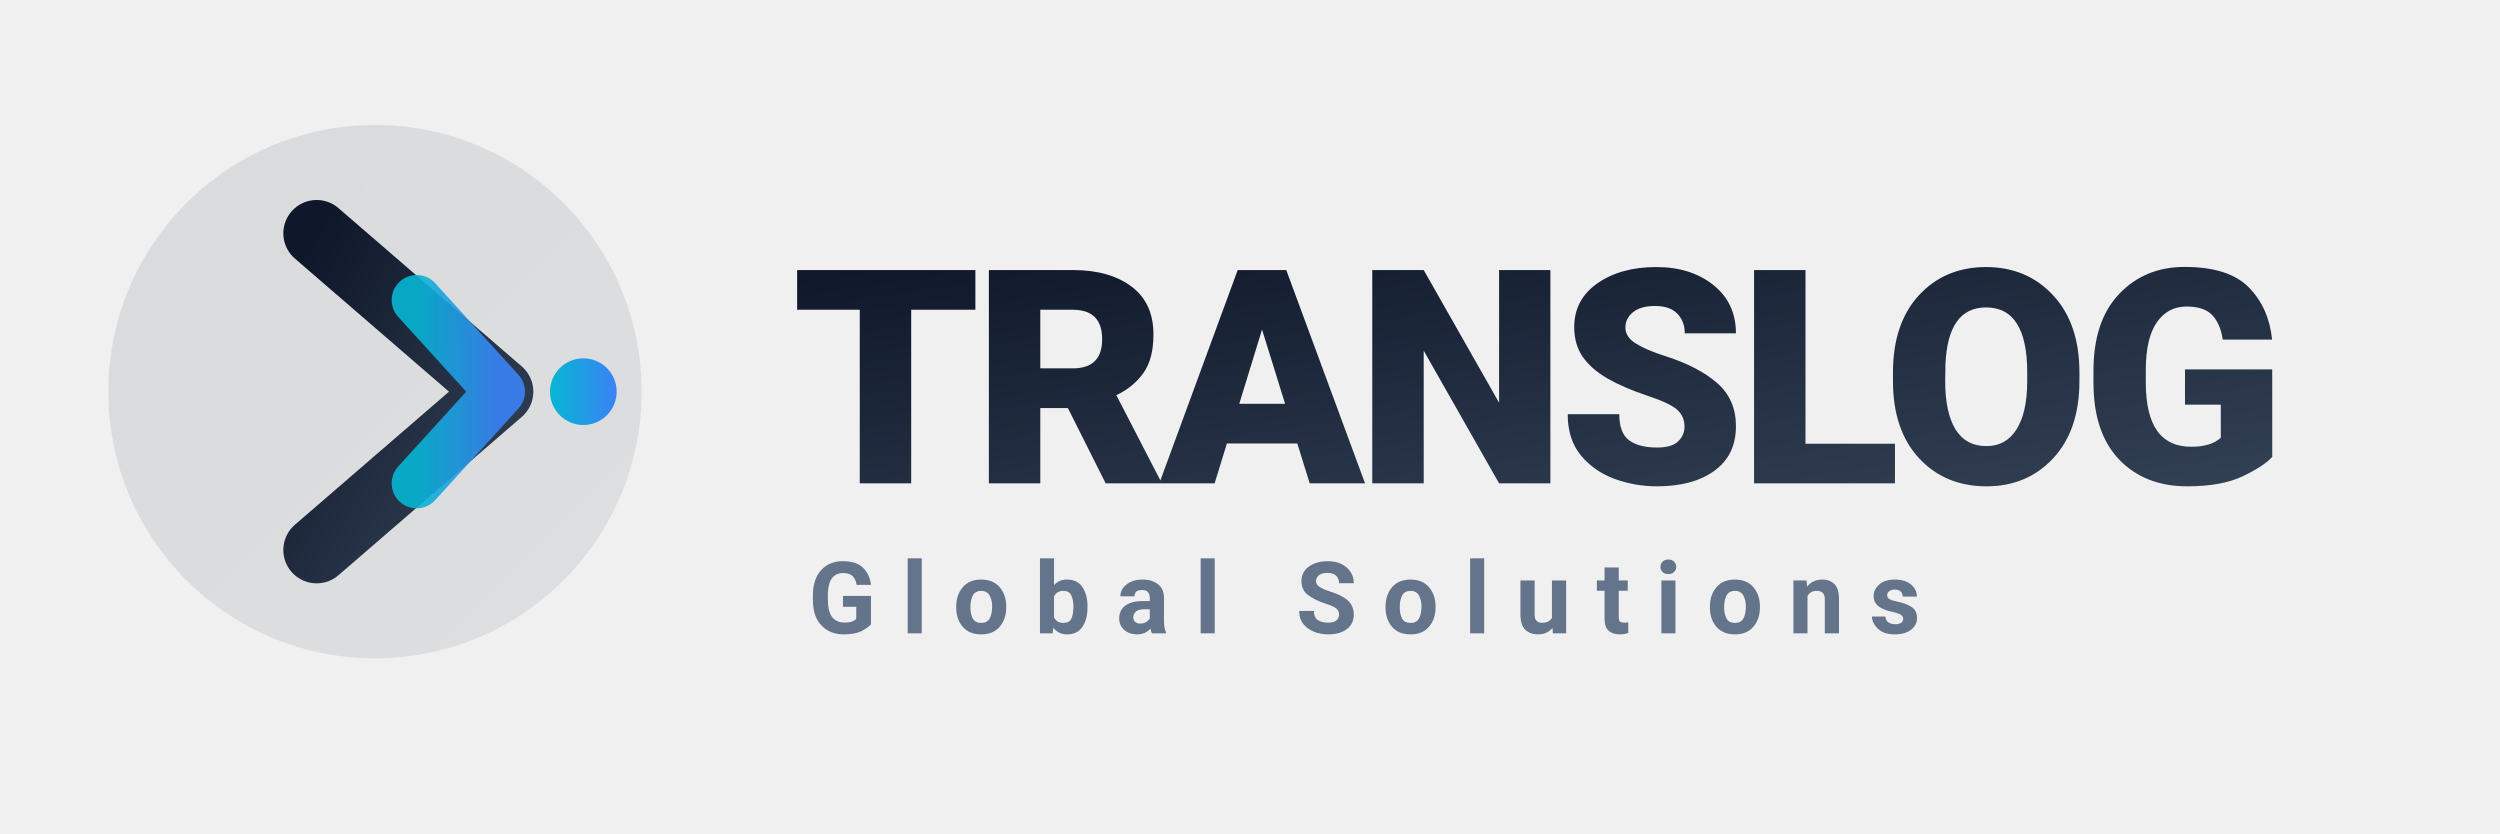
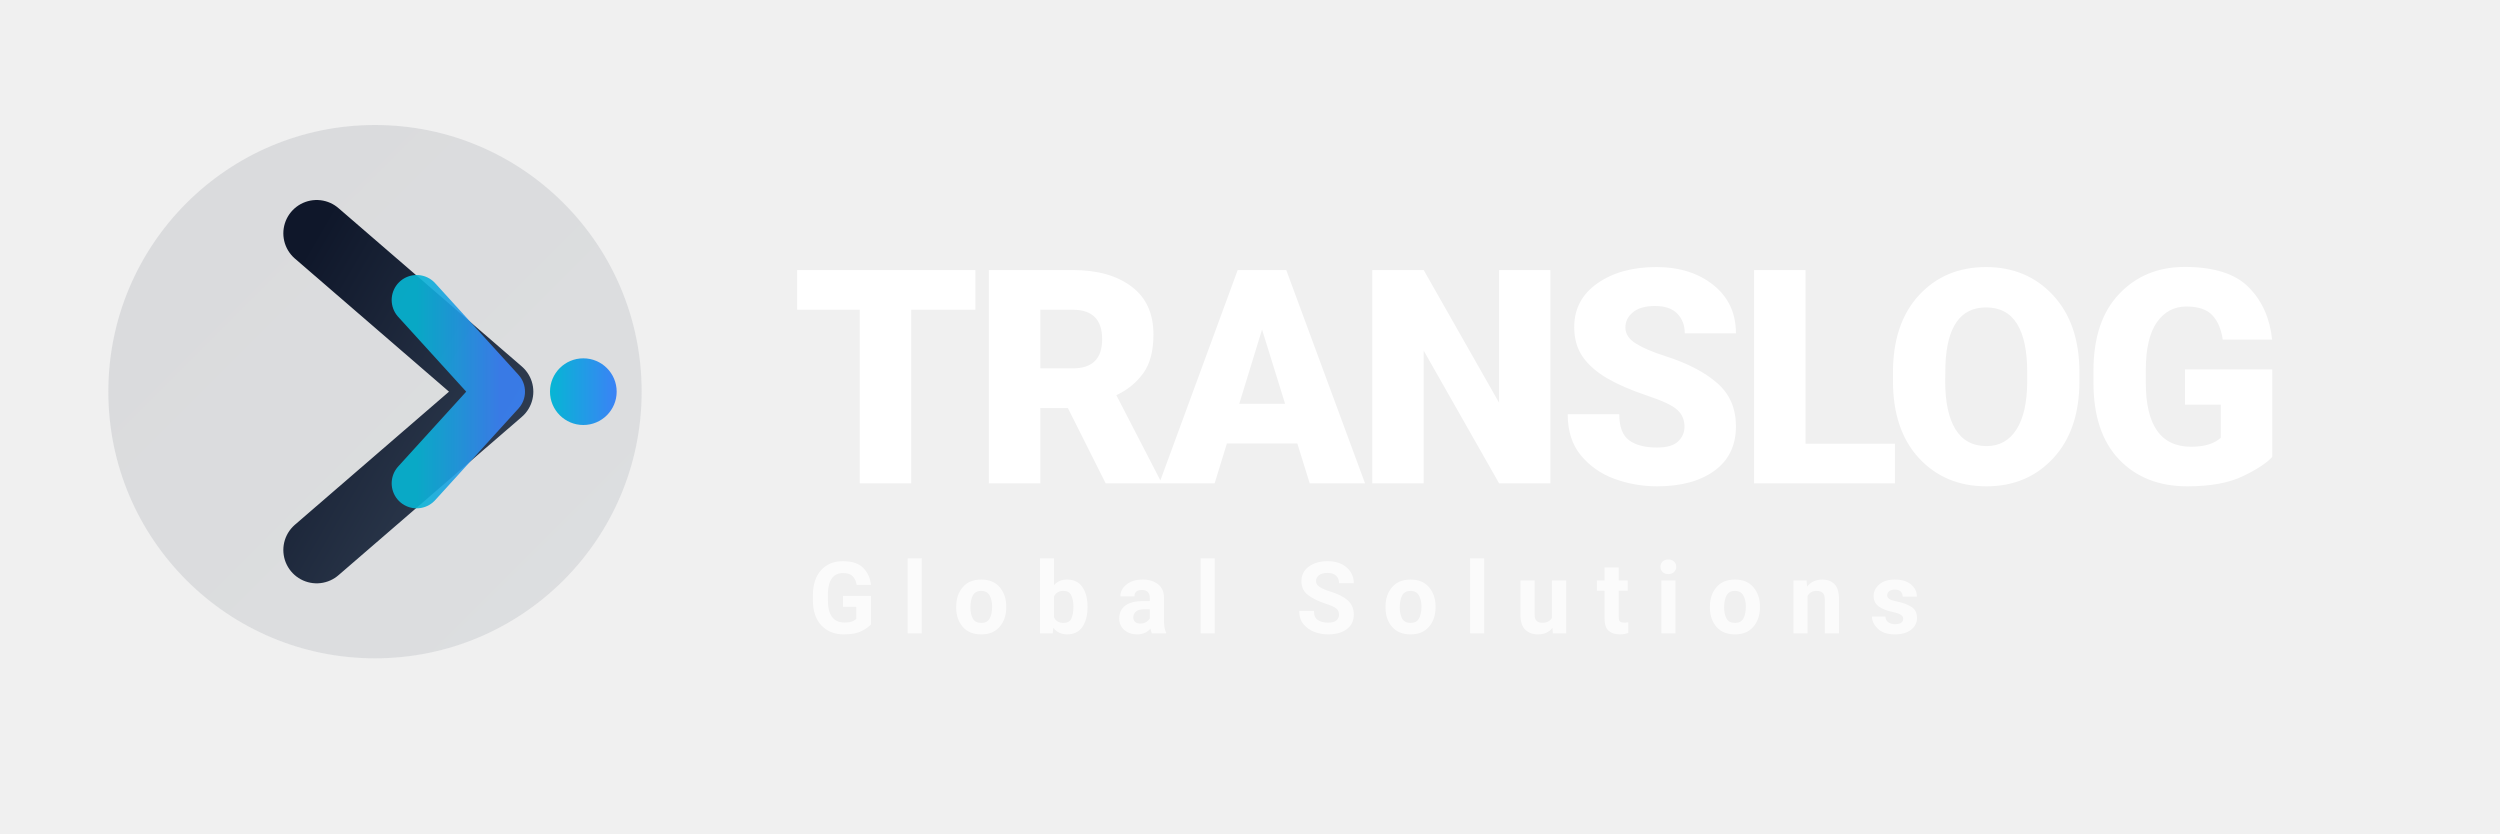
<svg xmlns="http://www.w3.org/2000/svg" width="300" height="100" viewBox="0 0 300 100" fill="none" aria-labelledby="logoTitle logoDesc">
  <defs>
    <linearGradient id="mainGradient" x1="0" y1="0" x2="1" y2="1">
      <stop offset="0%" stop-color="#0F172A" />
      <stop offset="100%" stop-color="#334155" />
    </linearGradient>
    <linearGradient id="accentGradient" x1="0" y1="0" x2="1" y2="0">
      <stop offset="0%" stop-color="#06B6D4" />
      <stop offset="100%" stop-color="#3B82F6" />
    </linearGradient>
  </defs>
  <g id="icon">
    <path d="M45 15C62.673 15 77 29.327 77 47C77 64.673 62.673 79 45 79C27.327 79 13 64.673 13 47C13 29.327 27.327 15 45 15Z" fill="url(#mainGradient)" opacity="0.1" />
    <path d="M38 28L60 47L38 66" stroke="url(#mainGradient)" stroke-width="8" stroke-linecap="round" stroke-linejoin="round" />
    <path d="M50 36L60 47L50 58" stroke="url(#accentGradient)" stroke-width="6" stroke-linecap="round" stroke-linejoin="round" opacity="0.9" />
    <circle cx="70" cy="47" r="4" fill="url(#accentGradient)" />
  </g>
  <g id="text" font-family="'Segoe UI', Roboto, Helvetica, Arial, sans-serif">
-     <text x="95" y="58" font-size="36" font-weight="800" letter-spacing="-1" fill="url(#mainGradient)">
+     <text x="95" y="58" font-size="36" font-weight="800" letter-spacing="-1" fill="#FFFFFF">
      TRANSLOG
    </text>
-     <text x="97" y="76" font-size="12" font-weight="600" letter-spacing="3" fill="#64748B" text-transform="uppercase">
+     <text x="97" y="76" font-size="12" font-weight="600" letter-spacing="3" fill="#FFFFFF" opacity="0.75" text-transform="uppercase">
      Global Solutions
    </text>
  </g>
</svg>
